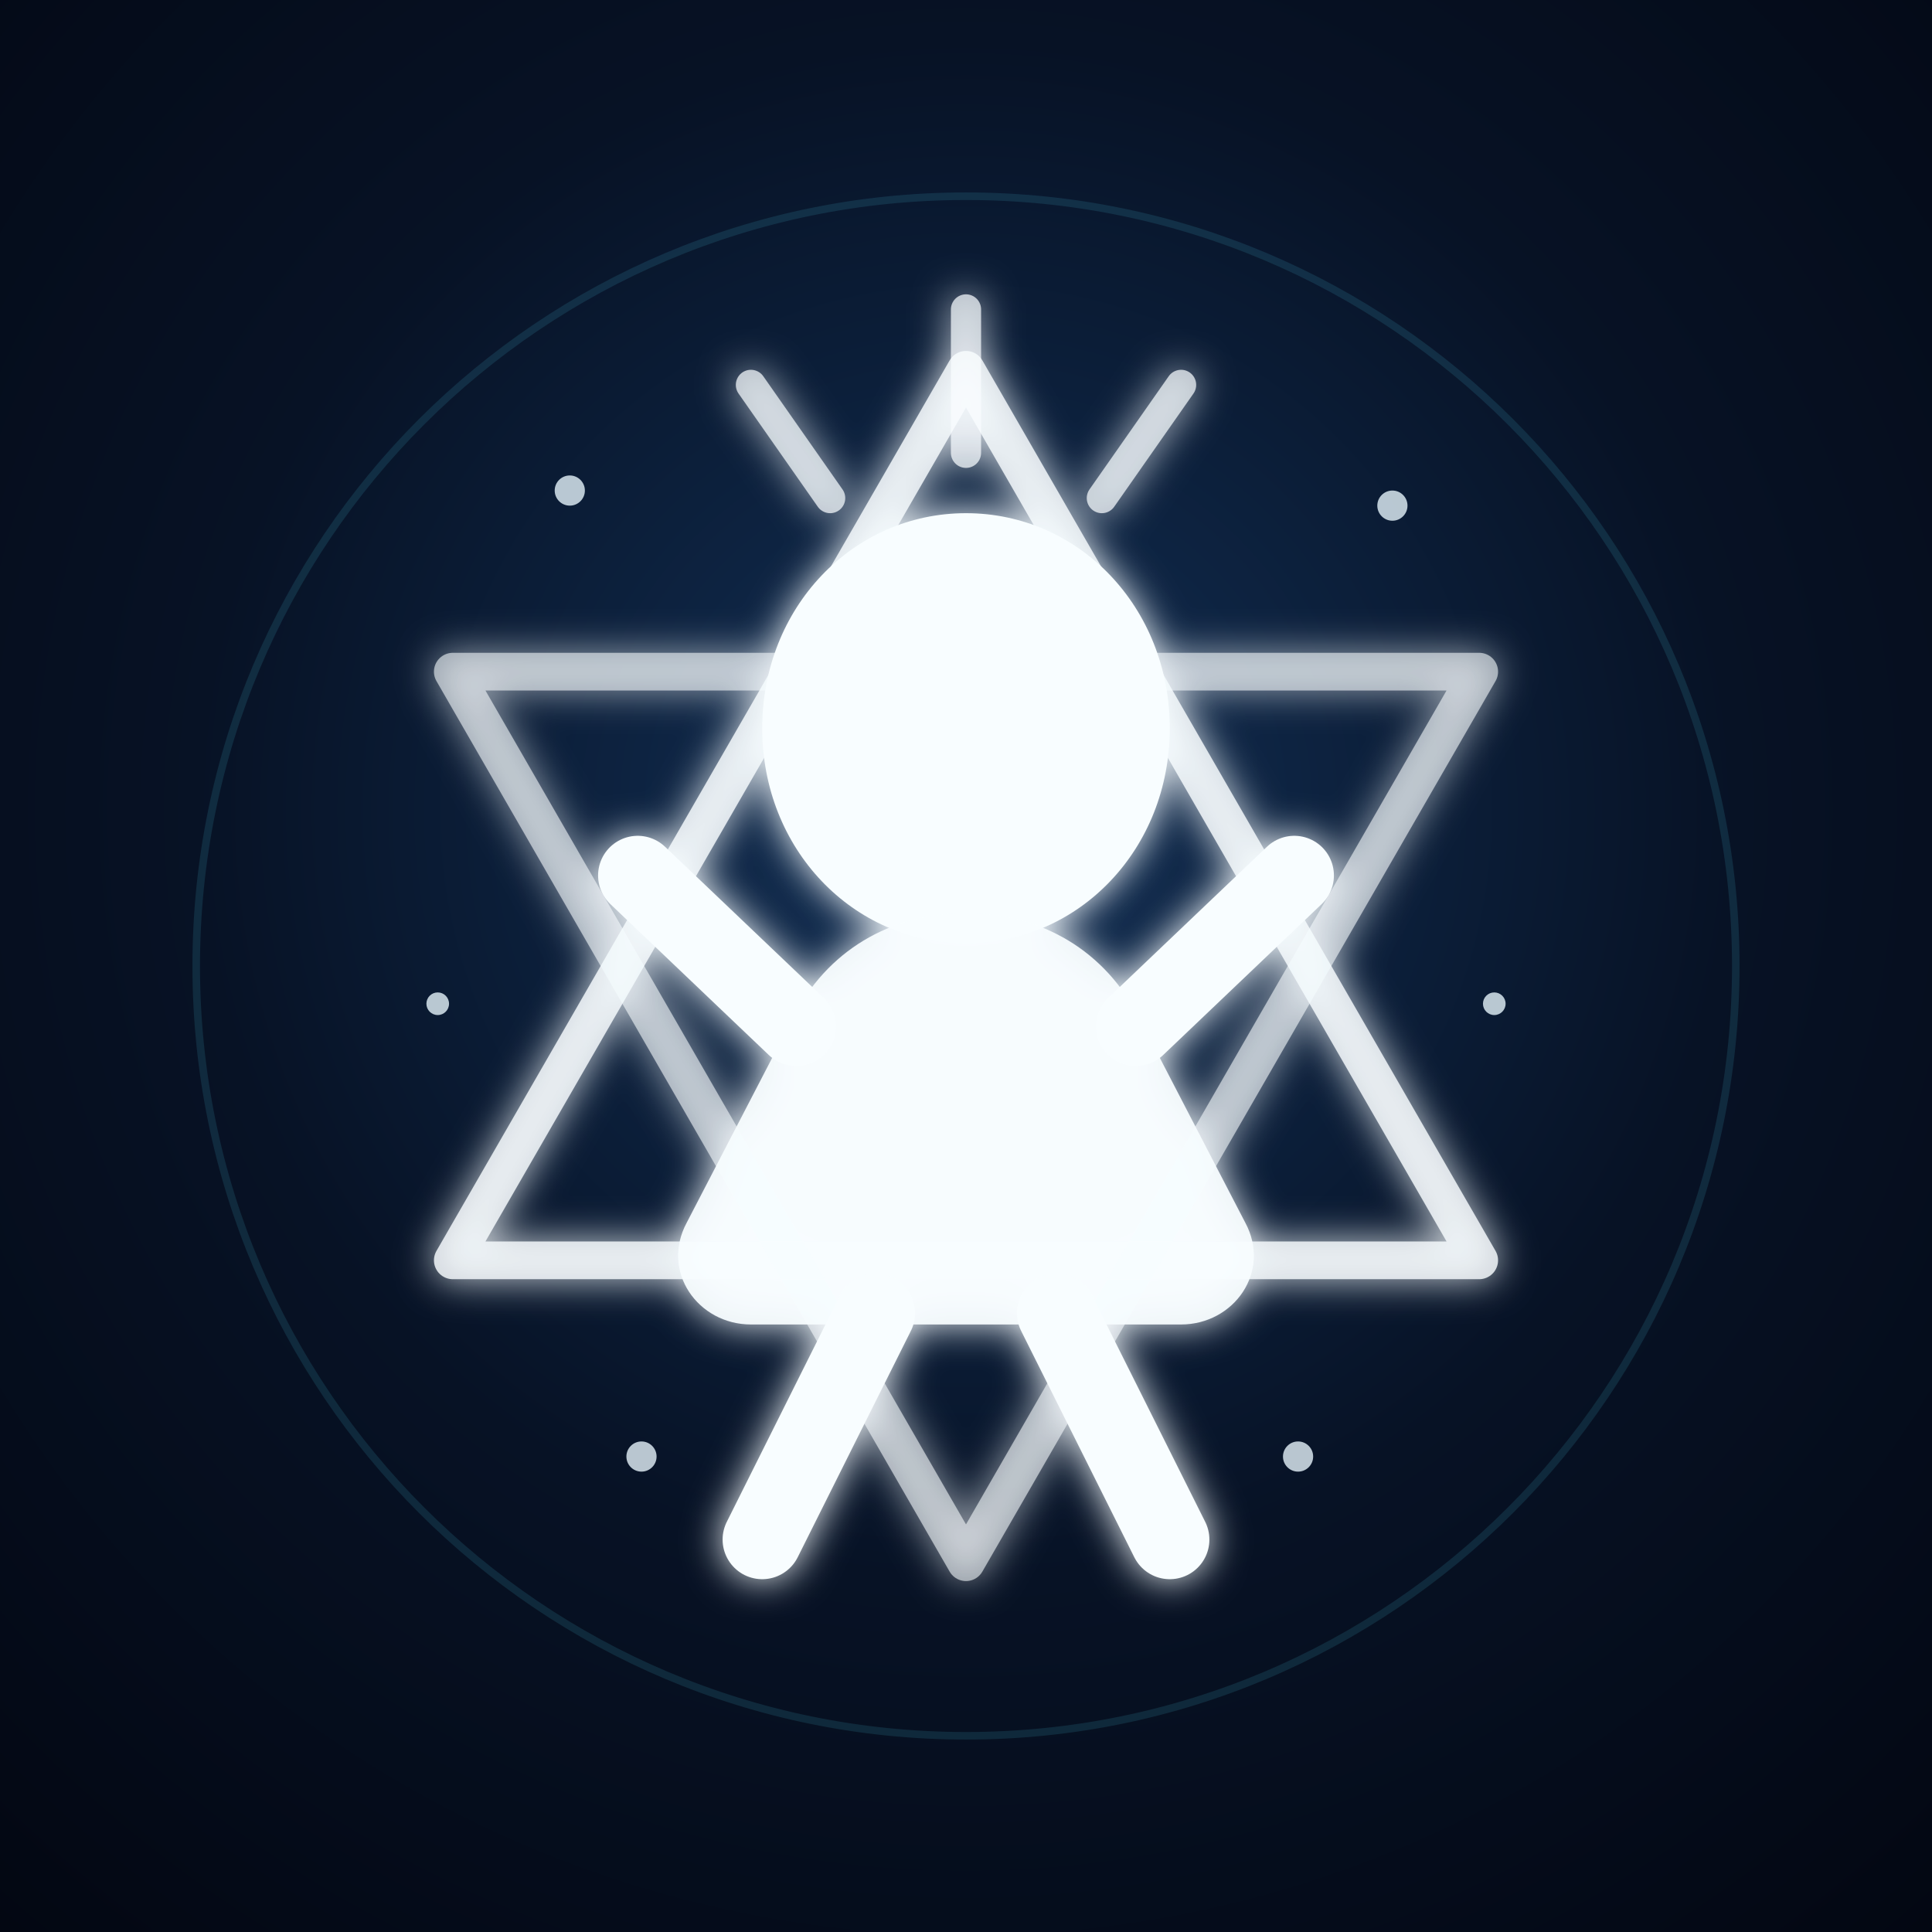
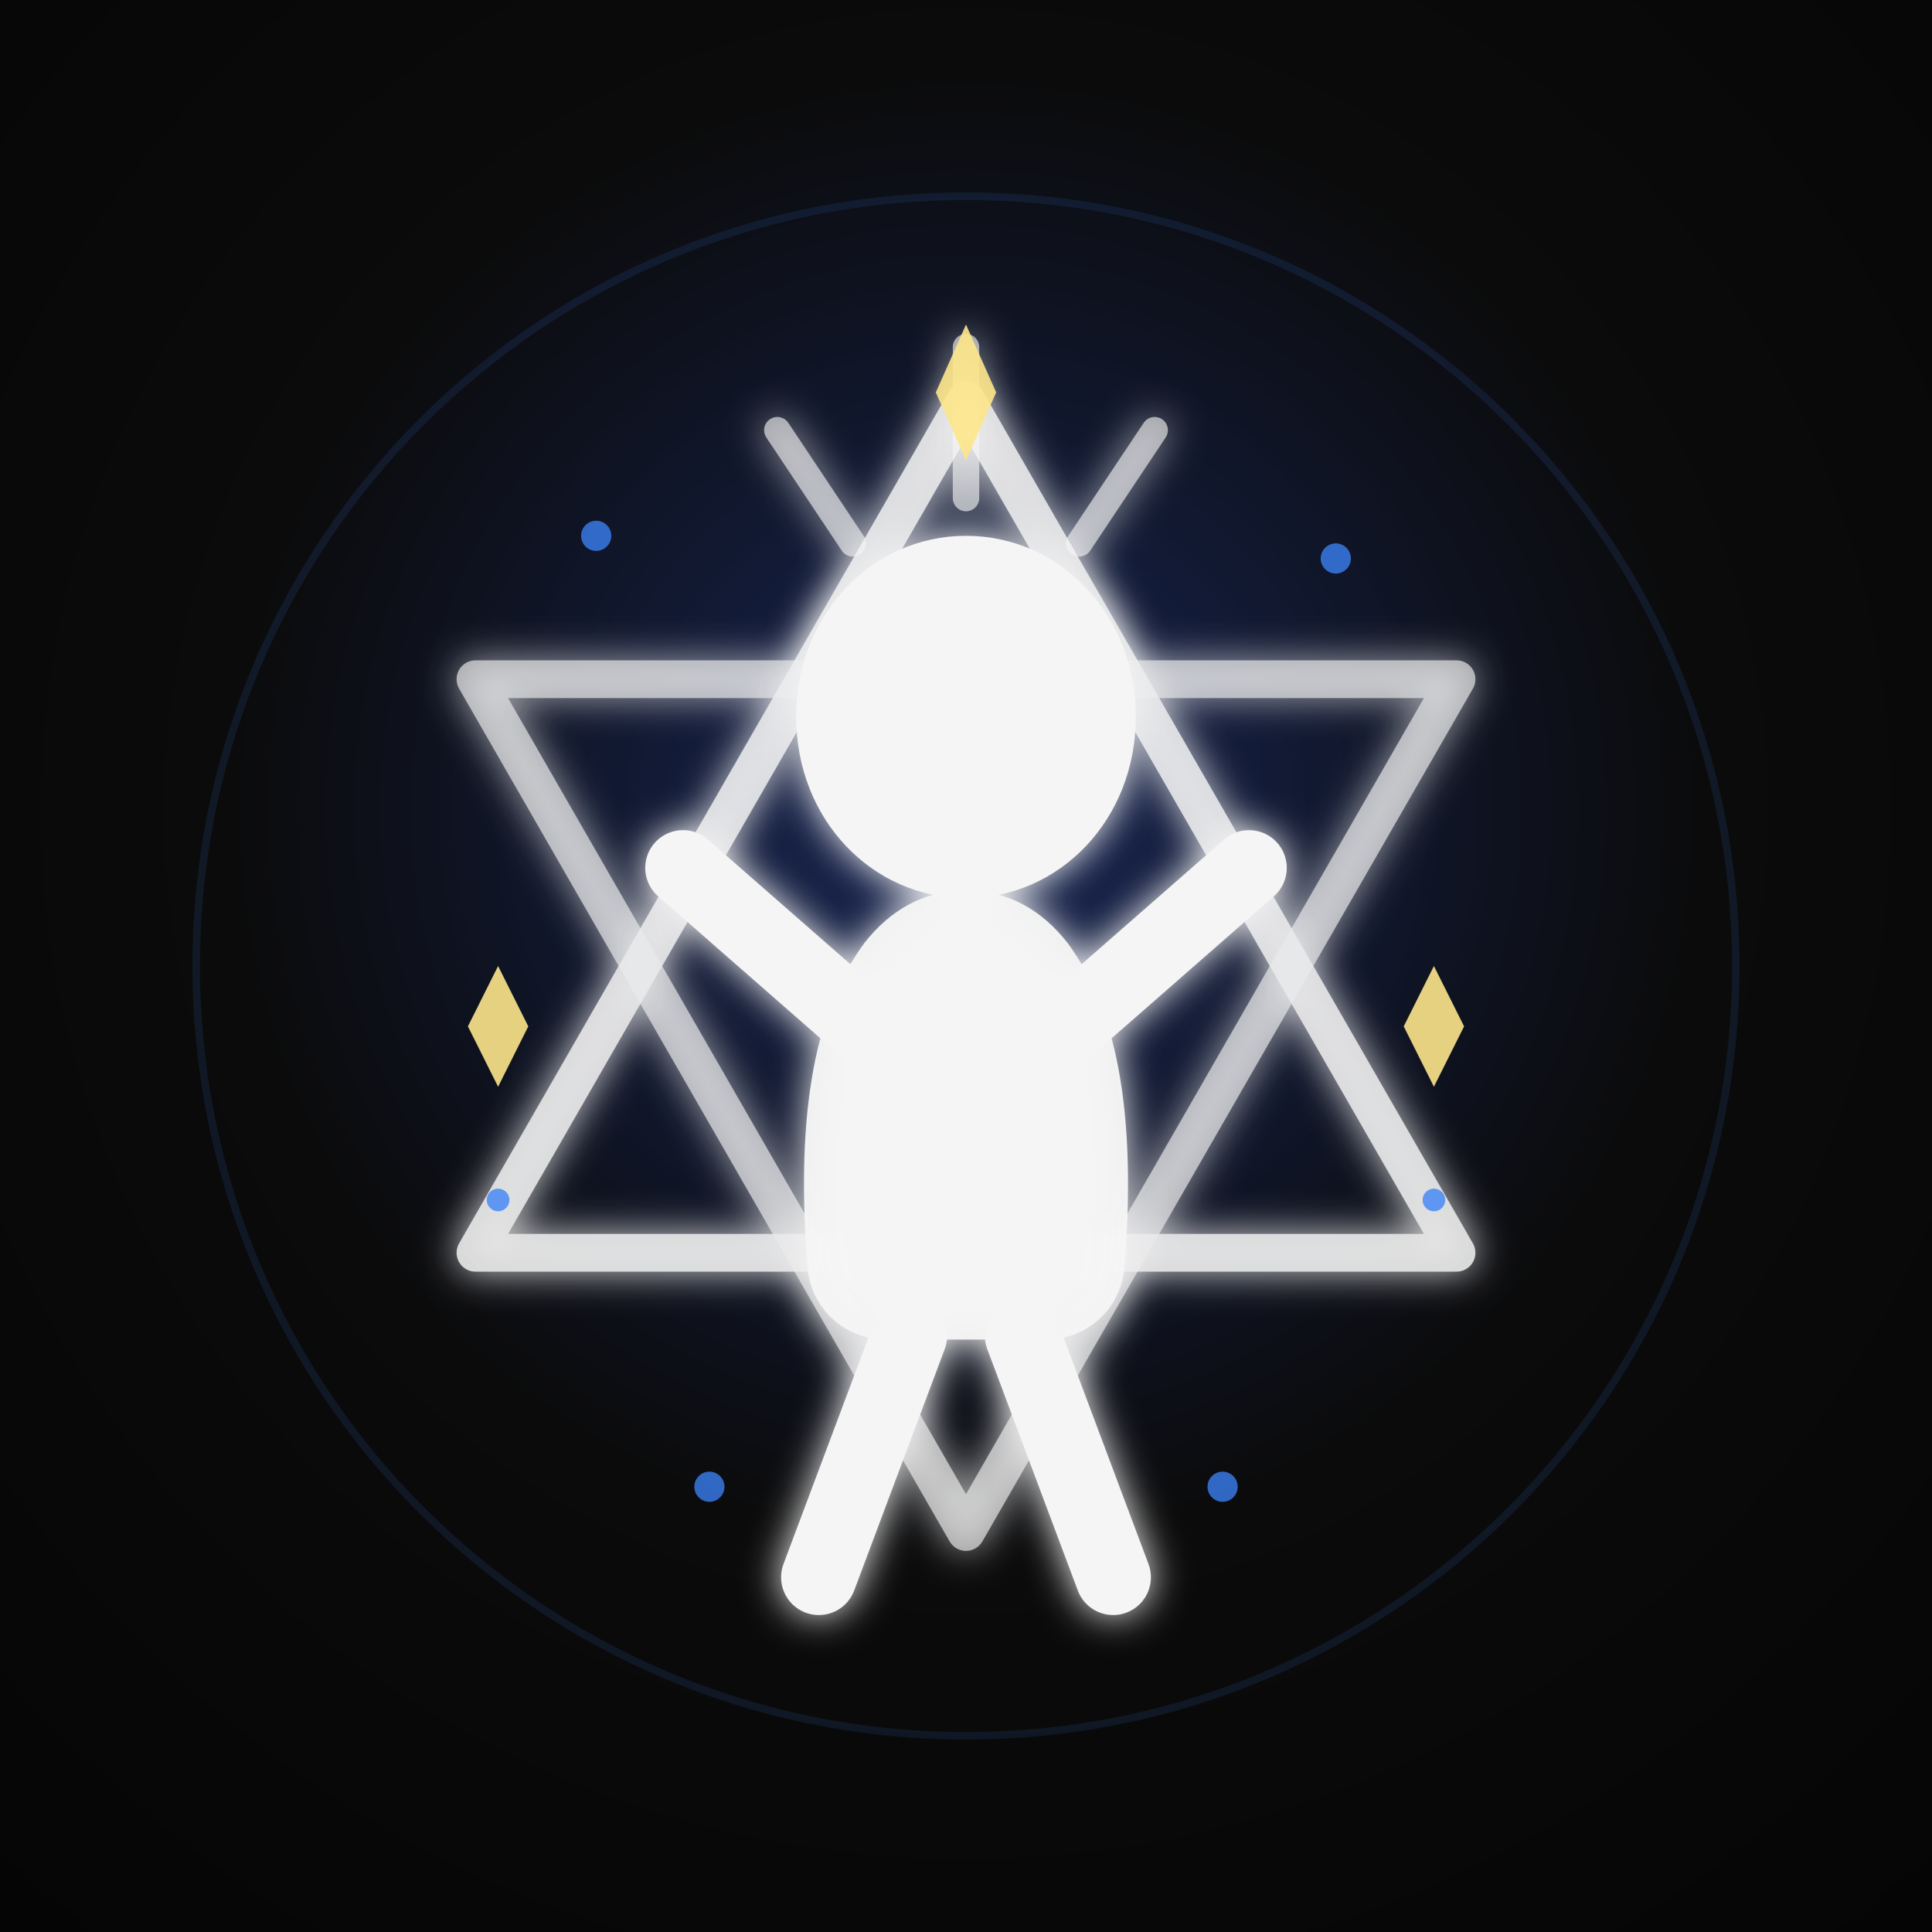
<svg xmlns="http://www.w3.org/2000/svg" viewBox="0 0 512 512" role="img" aria-label="Ascension System maskable logo">
  <defs>
    <radialGradient id="bg" cx="50%" cy="42%" r="76%">
-       <stop offset="0" stop-color="#123056" />
-       <stop offset="0.52" stop-color="#071225" />
-       <stop offset="1" stop-color="#030712" />
+       <stop offset="0" stop-color="#172554" />
+       <stop offset="0.5" stop-color="#0B0B0B" />
+       <stop offset="1" stop-color="#050505" />
    </radialGradient>
-     <linearGradient id="body" x1="256" x2="256" y1="144" y2="376">
-       <stop offset="0" stop-color="#f8fdff" />
-       <stop offset="0.5" stop-color="#72e9ff" />
-       <stop offset="1" stop-color="#2f7dff" />
+     <linearGradient id="hex" x1="118" x2="394" y1="112" y2="400">
+       <stop offset="0" stop-color="#F5F5F5" />
+       <stop offset="0.45" stop-color="#8B5CF6" />
+       <stop offset="1" stop-color="#3B82F6" />
    </linearGradient>
-     <linearGradient id="line" x1="108" x2="404" y1="96" y2="416">
-       <stop offset="0" stop-color="#f8fdff" />
-       <stop offset="0.5" stop-color="#57e7ff" />
-       <stop offset="1" stop-color="#2f7dff" />
+     <linearGradient id="figure" x1="256" x2="256" y1="142" y2="380">
+       <stop offset="0" stop-color="#F5F5F5" />
+       <stop offset="0.44" stop-color="#93C5FD" />
+       <stop offset="1" stop-color="#3B82F6" />
    </linearGradient>
-     <filter id="glow" x="-45%" y="-45%" width="190%" height="190%">
+     <linearGradient id="gold" x1="190" x2="322" y1="116" y2="396">
+       <stop offset="0" stop-color="#FDE68A" />
+       <stop offset="1" stop-color="#FBBF24" />
+     </linearGradient>
+     <filter id="glow" x="-50%" y="-50%" width="200%" height="200%">
      <feGaussianBlur stdDeviation="5" result="blur" />
      <feMerge>
        <feMergeNode in="blur" />
        <feMergeNode in="SourceGraphic" />
      </feMerge>
    </filter>
  </defs>
  <rect width="512" height="512" fill="url(#bg)" />
-   <circle cx="256" cy="256" r="204" fill="none" stroke="#57e7ff" stroke-opacity=".12" stroke-width="2" />
+   <circle cx="256" cy="256" r="204" fill="none" stroke="#3B82F6" stroke-opacity=".12" stroke-width="2" />
+   <g filter="url(#glow)" opacity=".94">
+     <path d="M256 106 386 332H126Z" fill="none" stroke="url(#hex)" stroke-width="10" stroke-linejoin="round" stroke-opacity=".9" />
+     <path d="M256 406 126 180h260Z" fill="none" stroke="url(#hex)" stroke-width="10" stroke-linejoin="round" stroke-opacity=".68" />
+   </g>
  <g filter="url(#glow)">
-     <path d="M256 98 392 334H120Z" fill="none" stroke="url(#line)" stroke-width="10" stroke-linejoin="round" stroke-opacity=".82" />
-     <path d="M256 414 120 178h272Z" fill="none" stroke="url(#line)" stroke-width="10" stroke-linejoin="round" stroke-opacity=".58" />
-     <path d="M256 136c30 0 54 25 54 57s-24 57-54 57-54-25-54-57 24-57 54-57Z" fill="url(#body)" />
-     <path d="M210 270c9-18 26-28 46-28s37 10 46 28l28 54c7 13-3 27-17 27H199c-14 0-24-14-17-27Z" fill="url(#body)" opacity=".94" />
-     <path d="M211 272 169 232M301 272l42-40M232 348l-30 60M280 348l30 60" fill="none" stroke="url(#body)" stroke-width="21" stroke-linecap="round" />
-     <path d="M256 120v-38M220 132l-21-30M292 132l21-30" fill="none" stroke="#f8fdff" stroke-width="8" stroke-linecap="round" stroke-opacity=".72" />
+     <path d="M256 142c25 0 45 21 45 48s-20 48-45 48-45-21-45-48 20-48 45-48Z" fill="url(#figure)" />
+     <path d="M229 250c7-9 16-14 27-14s20 5 27 14c14 19 18 48 15 86-1 11-10 19-21 19h-42c-11 0-20-8-21-19-3-38 1-67 15-86Z" fill="url(#figure)" opacity=".96" />
+     <path d="M229 272 181 230M283 272l48-42M241 354l-24 64M271 354l24 64" fill="none" stroke="url(#figure)" stroke-width="20" stroke-linecap="round" />
+     <path d="M256 132V92M226 144l-20-30M286 144l20-30" fill="none" stroke="#F5F5F5" stroke-width="7" stroke-linecap="round" stroke-opacity=".62" />
  </g>
-   <g fill="#eaf8ff" opacity=".78">
-     <circle cx="151" cy="130" r="4" />
-     <circle cx="369" cy="134" r="4" />
-     <circle cx="116" cy="266" r="3" />
-     <circle cx="396" cy="266" r="3" />
-     <circle cx="170" cy="386" r="4" />
-     <circle cx="344" cy="386" r="4" />
+   <g fill="url(#gold)" opacity=".9">
+     <path d="M256 86 264 104 256 122 248 104Z" />
+     <path d="M132 256 140 272 132 288 124 272Z" />
+     <path d="M380 256 388 272 380 288 372 272Z" />
+   </g>
+   <g fill="#3B82F6" opacity=".78">
+     <circle cx="158" cy="142" r="4" />
+     <circle cx="354" cy="148" r="4" />
+     <circle cx="132" cy="318" r="3" />
+     <circle cx="380" cy="318" r="3" />
+     <circle cx="188" cy="394" r="4" />
+     <circle cx="324" cy="394" r="4" />
  </g>
</svg>
